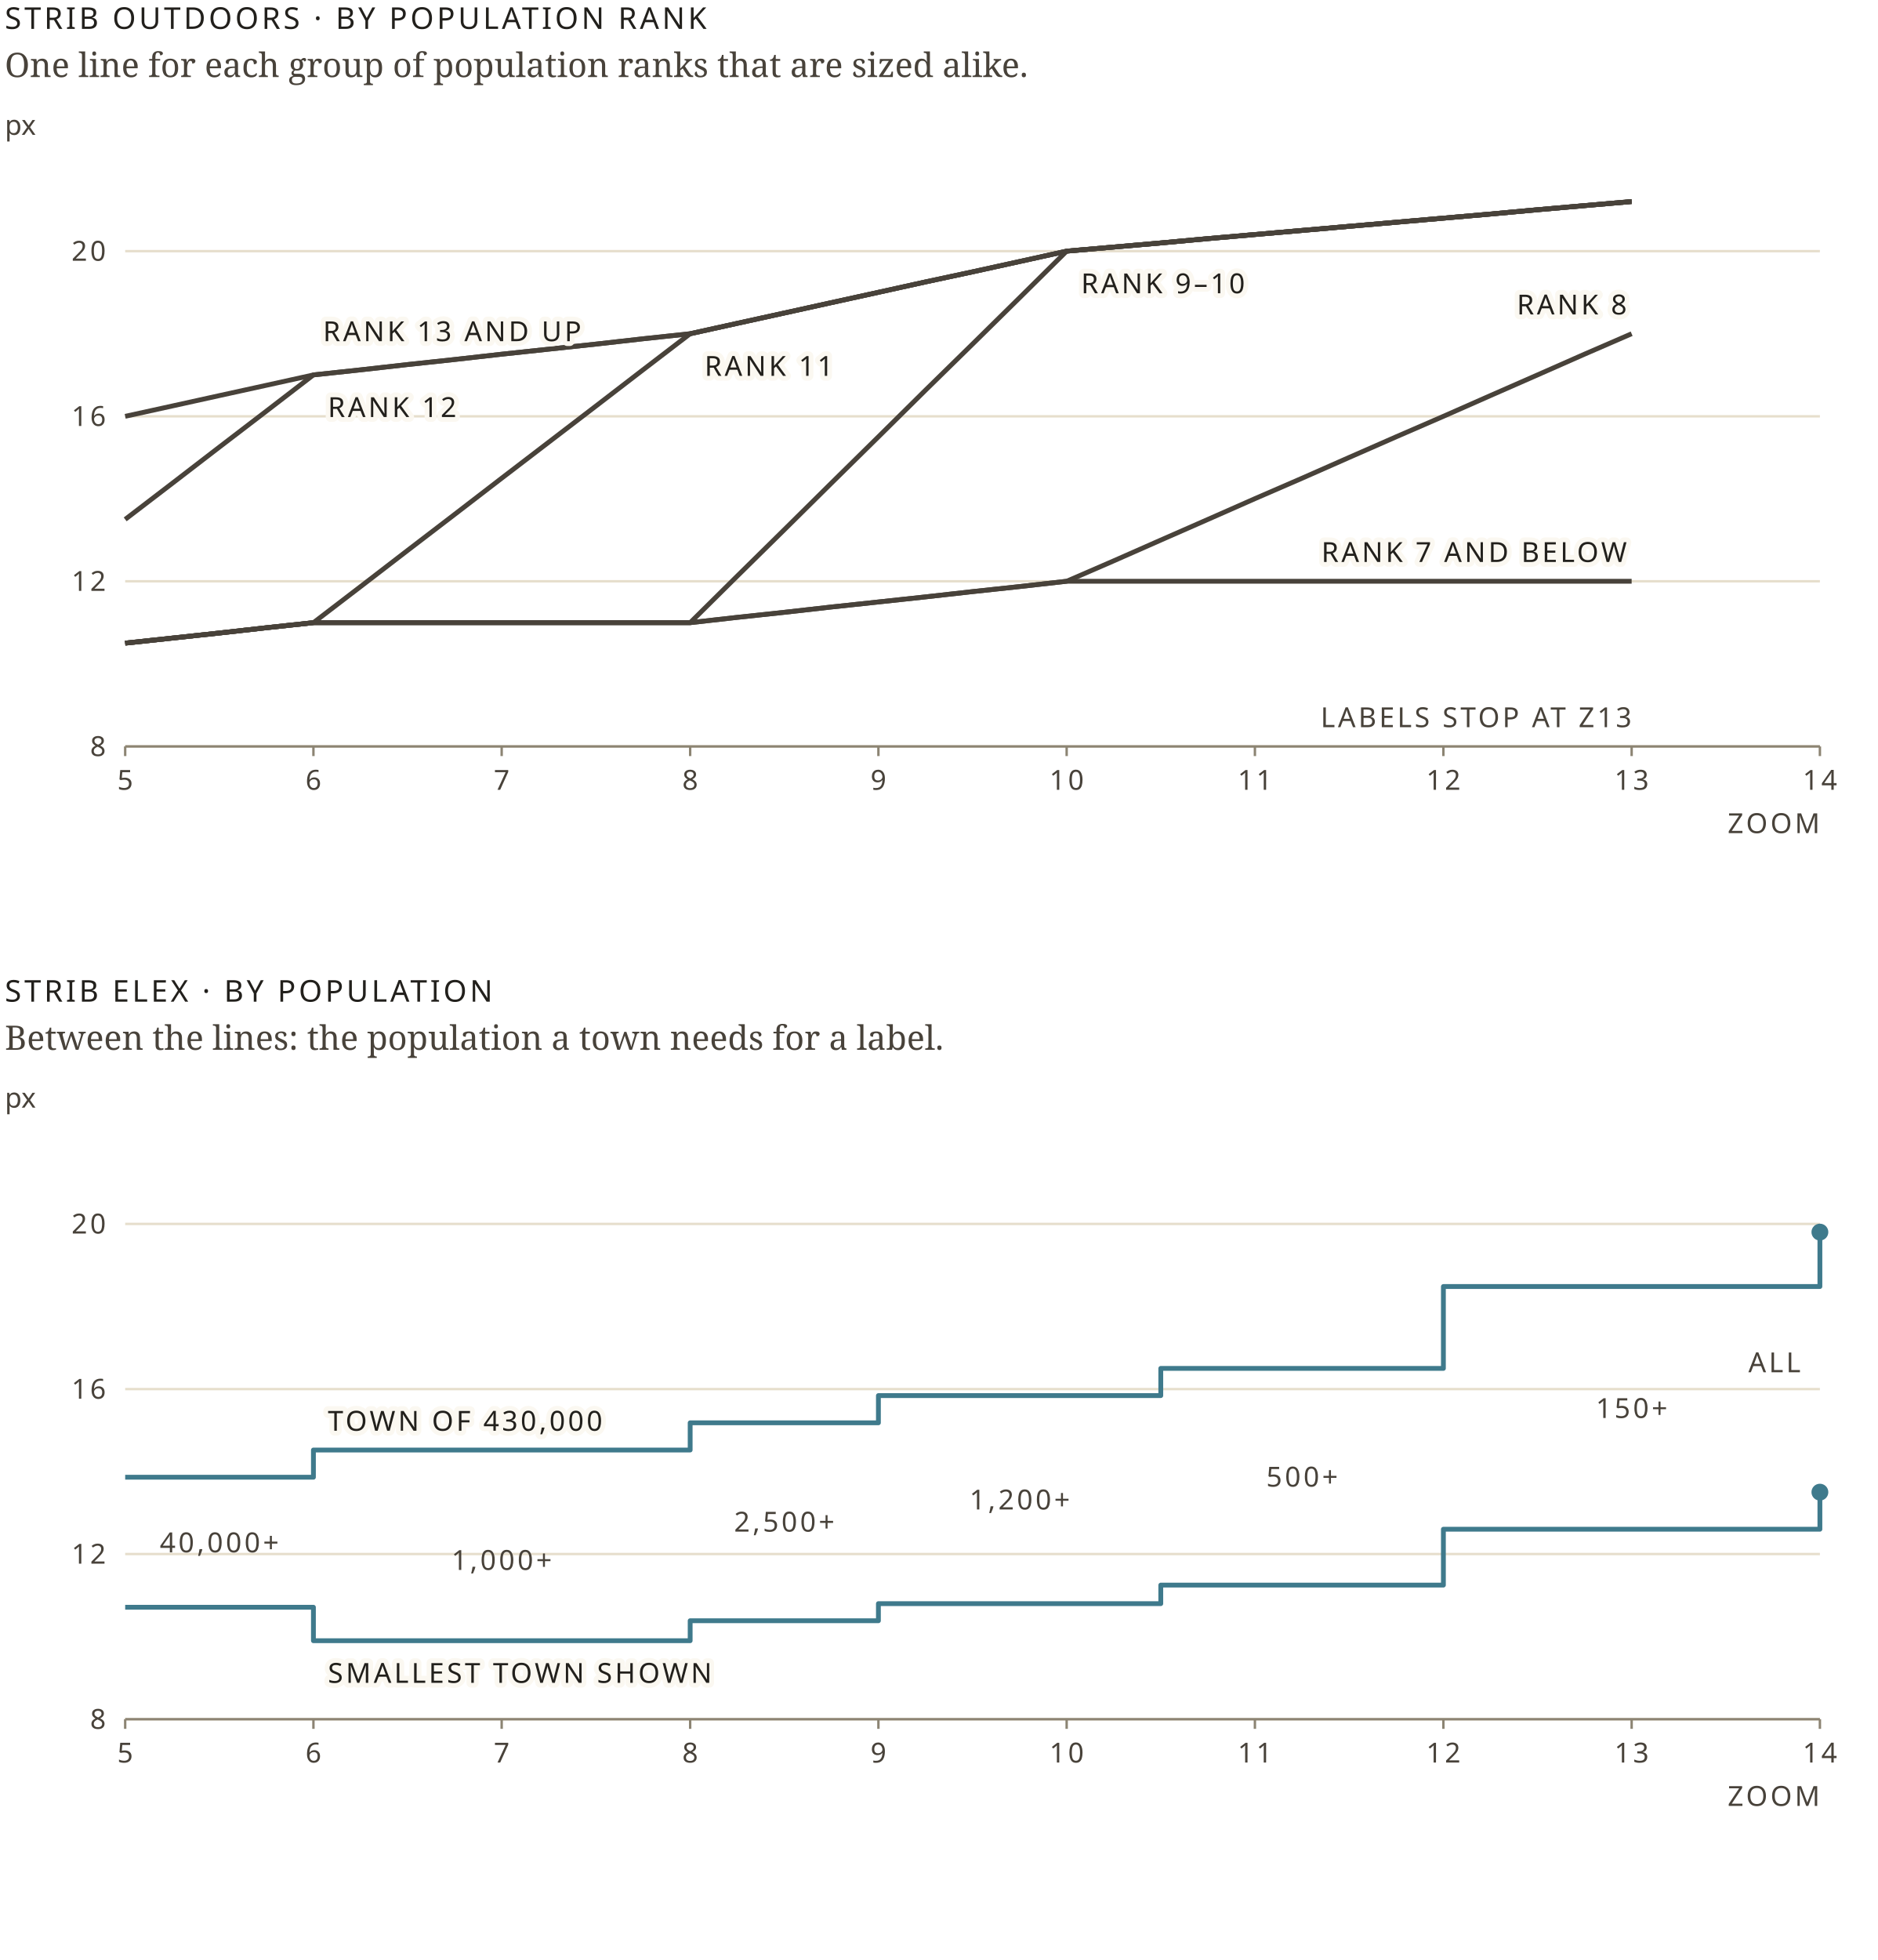
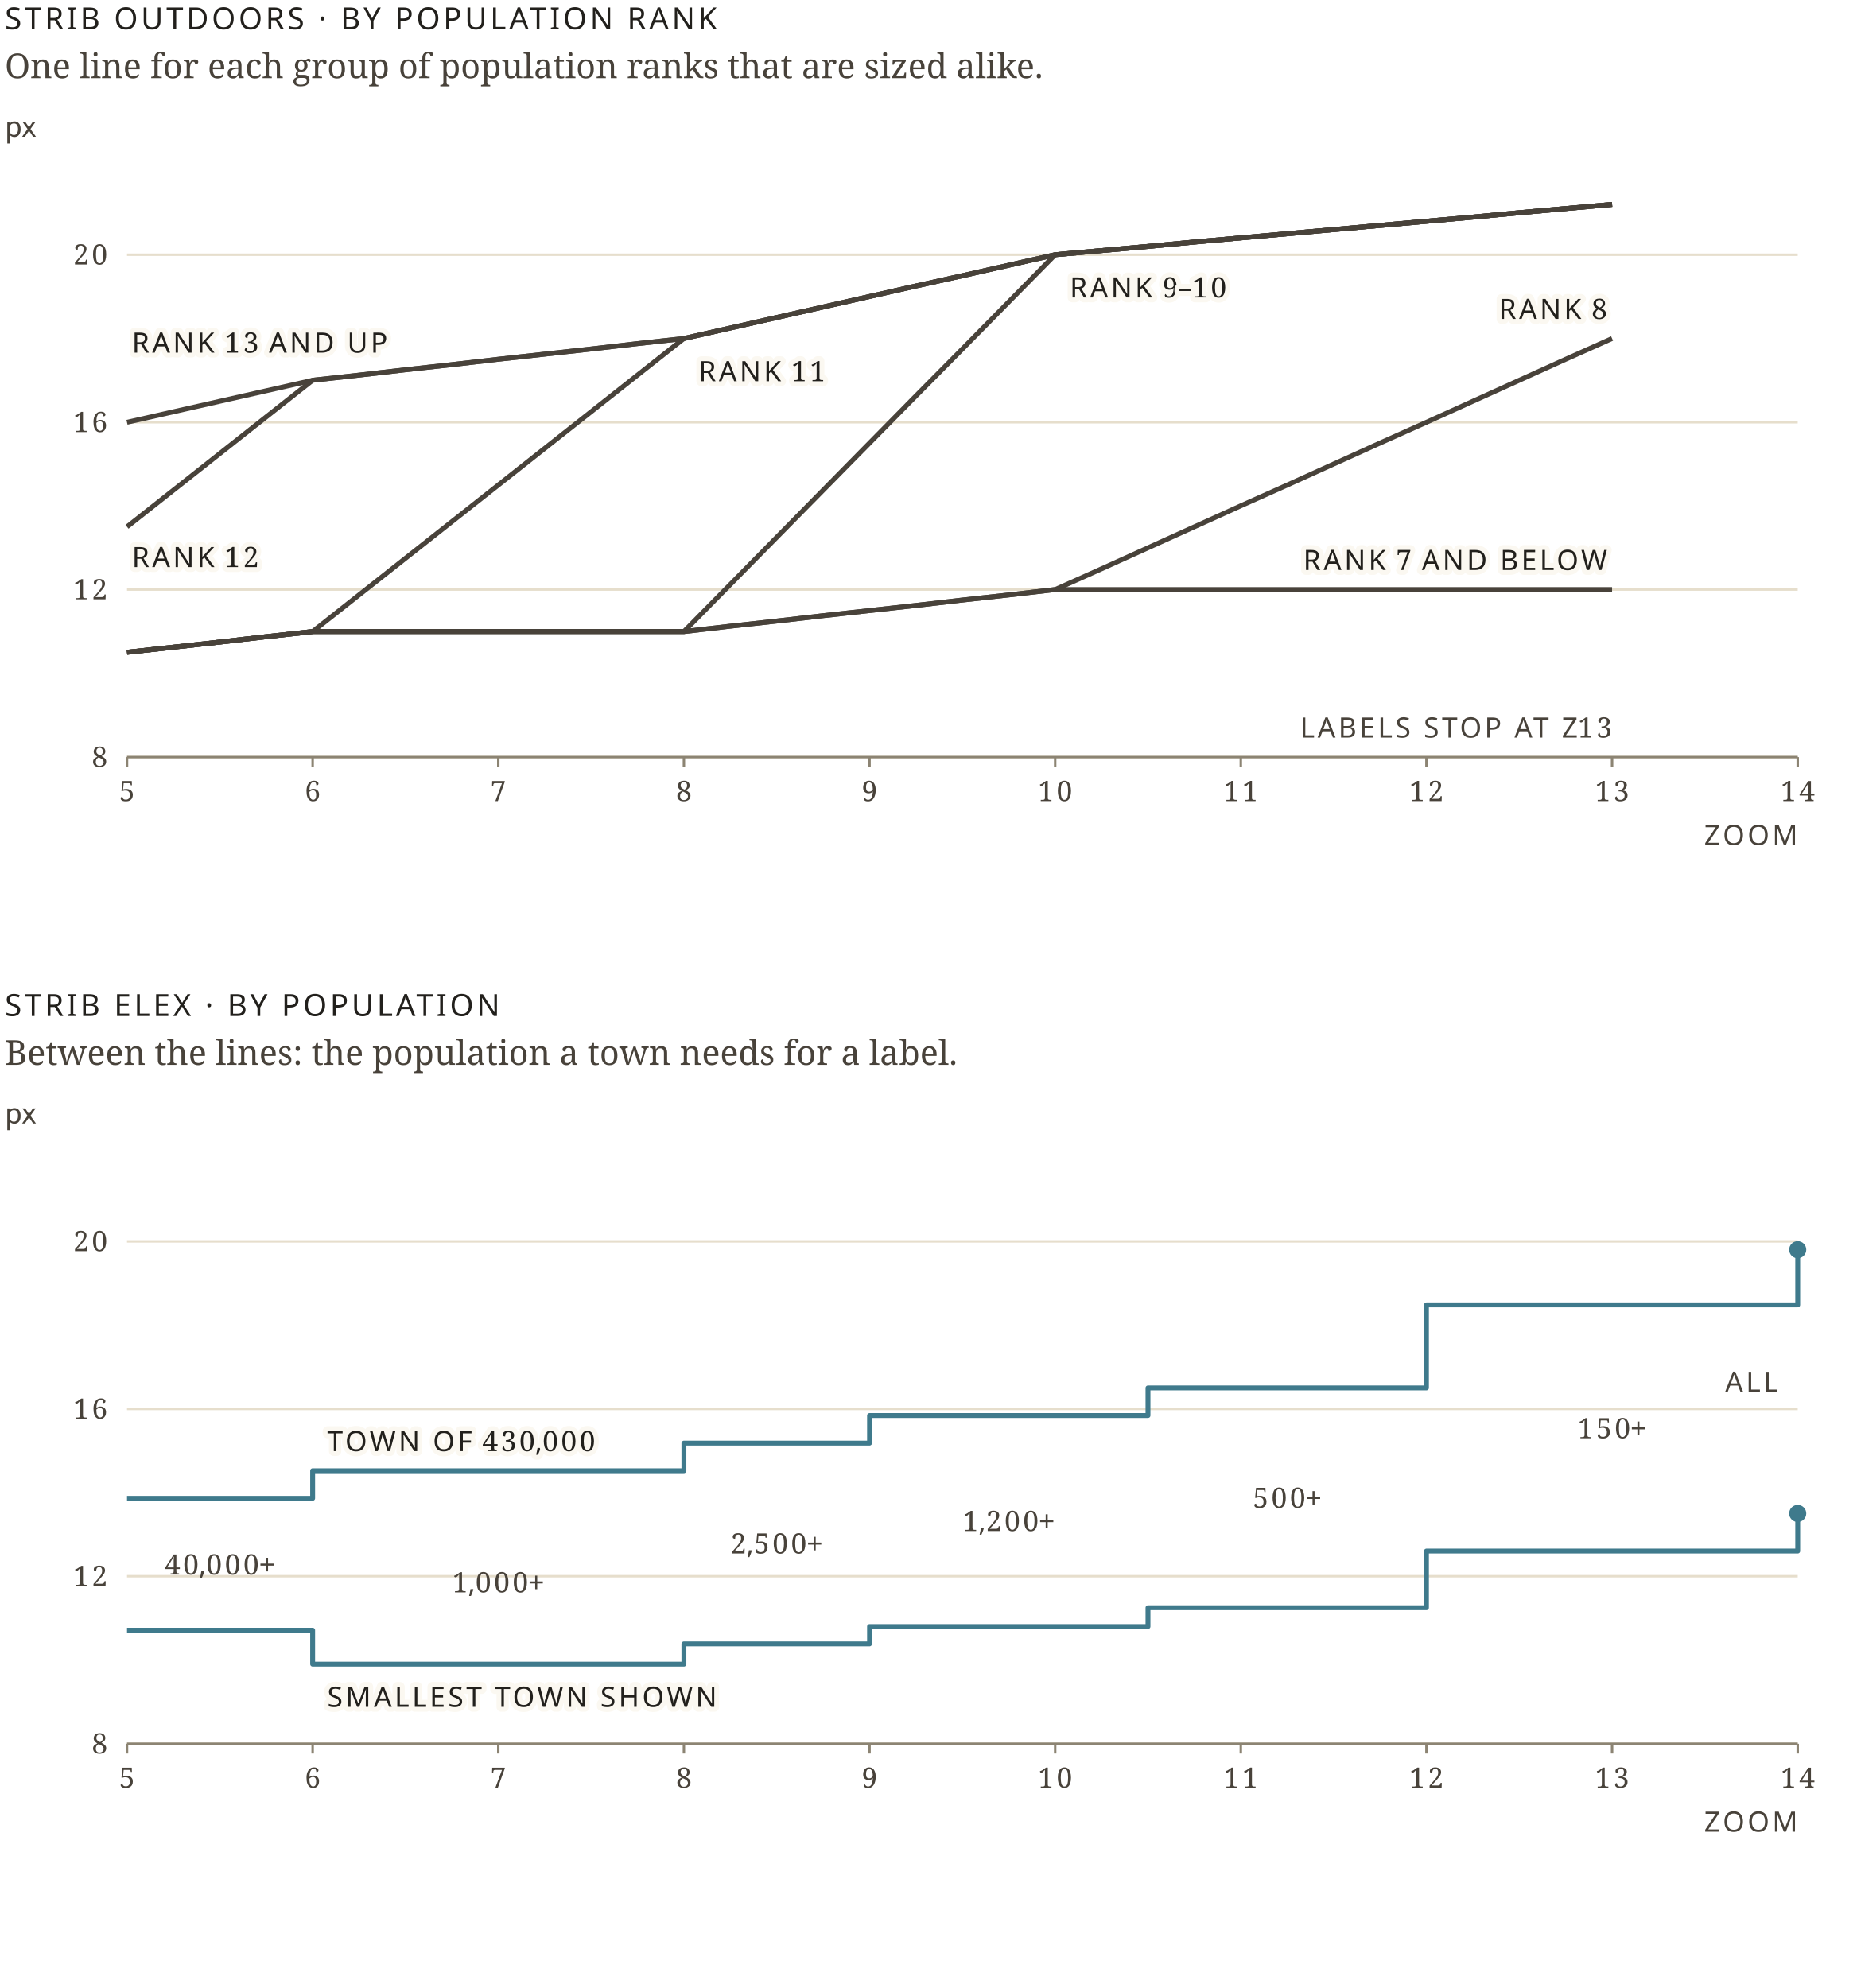
- <svg xmlns="http://www.w3.org/2000/svg" class="fig-wide" viewBox="0 0 780 814" width="780" height="814" role="img">
+ <svg xmlns="http://www.w3.org/2000/svg" class="fig-wide" viewBox="0 0 760 814" width="760" height="814" role="img">
  <text x="2" y="12" font-family="'Bell Topo Sans', Outfit, system-ui, sans-serif" font-size="12.5" letter-spacing="0.1em" fill="#22201C" text-anchor="start">STRIB OUTDOORS · BY POPULATION RANK</text>
  <text x="2" y="32" font-family="'Source Serif 4', Georgia, serif" font-size="14" fill="#48423A" text-anchor="start">One line for each group of population ranks that are sized alike.</text>
  <text x="2" y="56" font-family="'Bell Topo Sans', Outfit, system-ui, sans-serif" font-size="11.5" fill="#48423A" text-anchor="start">px</text>
-   <line x1="52" y1="310" x2="756" y2="310" stroke="#E6DECC" />
-   <text x="44" y="314" font-family="'Bell Topo Sans', Outfit, system-ui, sans-serif" font-size="11.5" letter-spacing="0.1em" fill="#48423A" text-anchor="end">8</text>
-   <line x1="52" y1="241.4" x2="756" y2="241.4" stroke="#E6DECC" />
-   <text x="44" y="245.4" font-family="'Bell Topo Sans', Outfit, system-ui, sans-serif" font-size="11.5" letter-spacing="0.1em" fill="#48423A" text-anchor="end">12</text>
-   <line x1="52" y1="172.9" x2="756" y2="172.9" stroke="#E6DECC" />
-   <text x="44" y="176.9" font-family="'Bell Topo Sans', Outfit, system-ui, sans-serif" font-size="11.5" letter-spacing="0.1em" fill="#48423A" text-anchor="end">16</text>
-   <line x1="52" y1="104.3" x2="756" y2="104.3" stroke="#E6DECC" />
-   <text x="44" y="108.3" font-family="'Bell Topo Sans', Outfit, system-ui, sans-serif" font-size="11.5" letter-spacing="0.1em" fill="#48423A" text-anchor="end">20</text>
-   <line x1="52" y1="310" x2="756" y2="310" stroke="#8C8473" />
+   <line x1="52" y1="310" x2="736" y2="310" stroke="#E6DECC" />
+   <text x="44" y="314" font-family="'Bell Topo Sans', Outfit, system-ui, sans-serif" font-size="11.5" letter-spacing="0.1em" fill="#48423A" text-anchor="end">
+     <tspan font-family="'Source Serif 4', Georgia, serif">8</tspan>
+   </text>
+   <line x1="52" y1="241.4" x2="736" y2="241.4" stroke="#E6DECC" />
+   <text x="44" y="245.4" font-family="'Bell Topo Sans', Outfit, system-ui, sans-serif" font-size="11.5" letter-spacing="0.1em" fill="#48423A" text-anchor="end">
+     <tspan font-family="'Source Serif 4', Georgia, serif">12</tspan>
+   </text>
+   <line x1="52" y1="172.9" x2="736" y2="172.9" stroke="#E6DECC" />
+   <text x="44" y="176.9" font-family="'Bell Topo Sans', Outfit, system-ui, sans-serif" font-size="11.5" letter-spacing="0.1em" fill="#48423A" text-anchor="end">
+     <tspan font-family="'Source Serif 4', Georgia, serif">16</tspan>
+   </text>
+   <line x1="52" y1="104.3" x2="736" y2="104.3" stroke="#E6DECC" />
+   <text x="44" y="108.3" font-family="'Bell Topo Sans', Outfit, system-ui, sans-serif" font-size="11.5" letter-spacing="0.1em" fill="#48423A" text-anchor="end">
+     <tspan font-family="'Source Serif 4', Georgia, serif">20</tspan>
+   </text>
+   <line x1="52" y1="310" x2="736" y2="310" stroke="#8C8473" />
  <line x1="52" y1="310" x2="52" y2="314" stroke="#8C8473" />
-   <text x="52" y="328" font-family="'Bell Topo Sans', Outfit, system-ui, sans-serif" font-size="11.5" letter-spacing="0.1em" fill="#48423A" text-anchor="middle">5</text>
-   <line x1="130.2" y1="310" x2="130.2" y2="314" stroke="#8C8473" />
-   <text x="130.2" y="328" font-family="'Bell Topo Sans', Outfit, system-ui, sans-serif" font-size="11.5" letter-spacing="0.1em" fill="#48423A" text-anchor="middle">6</text>
-   <line x1="208.4" y1="310" x2="208.4" y2="314" stroke="#8C8473" />
-   <text x="208.4" y="328" font-family="'Bell Topo Sans', Outfit, system-ui, sans-serif" font-size="11.5" letter-spacing="0.1em" fill="#48423A" text-anchor="middle">7</text>
-   <line x1="286.7" y1="310" x2="286.7" y2="314" stroke="#8C8473" />
-   <text x="286.7" y="328" font-family="'Bell Topo Sans', Outfit, system-ui, sans-serif" font-size="11.5" letter-spacing="0.1em" fill="#48423A" text-anchor="middle">8</text>
-   <line x1="364.9" y1="310" x2="364.9" y2="314" stroke="#8C8473" />
-   <text x="364.9" y="328" font-family="'Bell Topo Sans', Outfit, system-ui, sans-serif" font-size="11.5" letter-spacing="0.1em" fill="#48423A" text-anchor="middle">9</text>
-   <line x1="443.1" y1="310" x2="443.1" y2="314" stroke="#8C8473" />
-   <text x="443.1" y="328" font-family="'Bell Topo Sans', Outfit, system-ui, sans-serif" font-size="11.5" letter-spacing="0.1em" fill="#48423A" text-anchor="middle">10</text>
-   <line x1="521.3" y1="310" x2="521.3" y2="314" stroke="#8C8473" />
-   <text x="521.3" y="328" font-family="'Bell Topo Sans', Outfit, system-ui, sans-serif" font-size="11.5" letter-spacing="0.1em" fill="#48423A" text-anchor="middle">11</text>
-   <line x1="599.6" y1="310" x2="599.6" y2="314" stroke="#8C8473" />
-   <text x="599.6" y="328" font-family="'Bell Topo Sans', Outfit, system-ui, sans-serif" font-size="11.5" letter-spacing="0.1em" fill="#48423A" text-anchor="middle">12</text>
-   <line x1="677.8" y1="310" x2="677.8" y2="314" stroke="#8C8473" />
-   <text x="677.8" y="328" font-family="'Bell Topo Sans', Outfit, system-ui, sans-serif" font-size="11.5" letter-spacing="0.1em" fill="#48423A" text-anchor="middle">13</text>
-   <line x1="756" y1="310" x2="756" y2="314" stroke="#8C8473" />
-   <text x="756" y="328" font-family="'Bell Topo Sans', Outfit, system-ui, sans-serif" font-size="11.5" letter-spacing="0.1em" fill="#48423A" text-anchor="middle">14</text>
-   <text x="756" y="346" font-family="'Bell Topo Sans', Outfit, system-ui, sans-serif" font-size="11.5" letter-spacing="0.1em" fill="#48423A" text-anchor="end">ZOOM</text>
-   <polyline points="52,267.1 71.6,265 91.1,262.9 110.7,260.7 130.2,258.6 149.8,258.6 169.3,258.6 188.9,258.6 208.4,258.6 228,258.6 247.6,258.6 267.1,258.6 286.7,258.6 306.2,256.4 325.8,254.3 345.3,252.1 364.9,250 384.4,247.9 404,245.7 423.6,243.6 443.1,241.4 462.7,241.4 482.2,241.4 501.8,241.4 521.3,241.4 540.9,241.4 560.4,241.4 580,241.4 599.6,241.4 619.1,241.4 638.7,241.4 658.2,241.4 677.8,241.4" fill="none" stroke="#48423A" stroke-width="2" stroke-linejoin="round" />
-   <polyline points="52,267.1 71.6,265 91.1,262.9 110.7,260.7 130.2,258.6 149.8,258.6 169.3,258.6 188.9,258.6 208.4,258.6 228,258.6 247.6,258.6 267.1,258.6 286.7,258.6 306.2,256.4 325.8,254.3 345.3,252.1 364.9,250 384.4,247.9 404,245.7 423.6,243.6 443.1,241.4 462.7,232.9 482.2,224.3 501.8,215.7 521.3,207.1 540.9,198.6 560.4,190 580,181.4 599.6,172.9 619.1,164.3 638.7,155.7 658.2,147.1 677.8,138.6" fill="none" stroke="#48423A" stroke-width="2" stroke-linejoin="round" />
-   <polyline points="52,267.1 71.6,265 91.1,262.9 110.7,260.7 130.2,258.6 149.8,258.6 169.3,258.6 188.9,258.6 208.4,258.6 228,258.6 247.6,258.6 267.1,258.6 286.7,258.6 306.2,239.3 325.8,220 345.3,200.7 364.9,181.4 384.4,162.1 404,142.9 423.6,123.6 443.1,104.3 462.7,102.6 482.2,100.9 501.8,99.1 521.3,97.4 540.9,95.7 560.4,94 580,92.3 599.6,90.6 619.1,88.9 638.7,87.1 658.2,85.4 677.8,83.7" fill="none" stroke="#48423A" stroke-width="2" stroke-linejoin="round" />
-   <polyline points="52,267.1 71.6,265 91.1,262.9 110.7,260.7 130.2,258.6 149.8,243.6 169.3,228.6 188.9,213.6 208.4,198.6 228,183.6 247.6,168.6 267.1,153.6 286.7,138.6 306.2,134.3 325.8,130 345.3,125.7 364.9,121.4 384.4,117.1 404,112.9 423.6,108.6 443.1,104.3 462.7,102.6 482.2,100.9 501.8,99.1 521.3,97.4 540.9,95.7 560.4,94 580,92.3 599.6,90.6 619.1,88.9 638.7,87.1 658.2,85.4 677.8,83.7" fill="none" stroke="#48423A" stroke-width="2" stroke-linejoin="round" />
-   <polyline points="52,215.7 71.6,200.7 91.1,185.7 110.7,170.7 130.2,155.7 149.8,153.6 169.3,151.4 188.9,149.3 208.4,147.1 228,145 247.6,142.9 267.1,140.7 286.7,138.6 306.2,134.3 325.8,130 345.3,125.7 364.9,121.4 384.4,117.1 404,112.9 423.6,108.6 443.1,104.3 462.7,102.6 482.2,100.9 501.8,99.1 521.3,97.4 540.9,95.7 560.4,94 580,92.3 599.6,90.6 619.1,88.9 638.7,87.1 658.2,85.4 677.8,83.7" fill="none" stroke="#48423A" stroke-width="2" stroke-linejoin="round" />
-   <polyline points="52,172.9 71.6,168.6 91.1,164.3 110.7,160 130.2,155.7 149.8,153.6 169.3,151.4 188.9,149.3 208.4,147.1 228,145 247.6,142.9 267.1,140.7 286.7,138.6 306.2,134.3 325.8,130 345.3,125.7 364.9,121.4 384.4,117.1 404,112.9 423.6,108.6 443.1,104.3 462.7,102.6 482.2,100.9 501.8,99.1 521.3,97.4 540.9,95.7 560.4,94 580,92.3 599.6,90.6 619.1,88.9 638.7,87.1 658.2,85.4 677.8,83.7" fill="none" stroke="#48423A" stroke-width="2" stroke-linejoin="round" />
-   <text x="675.8" y="233.4" font-family="'Bell Topo Sans', Outfit, system-ui, sans-serif" font-size="11.5" letter-spacing="0.1em" fill="#22201C" text-anchor="end" paint-order="stroke" stroke="#FBF8F1" stroke-width="4" stroke-linejoin="round">RANK 7 AND BELOW</text>
-   <text x="675.8" y="130.6" font-family="'Bell Topo Sans', Outfit, system-ui, sans-serif" font-size="11.5" letter-spacing="0.1em" fill="#22201C" text-anchor="end" paint-order="stroke" stroke="#FBF8F1" stroke-width="4" stroke-linejoin="round">RANK 8</text>
-   <text x="449.1" y="121.8" font-family="'Bell Topo Sans', Outfit, system-ui, sans-serif" font-size="11.5" letter-spacing="0.1em" fill="#22201C" text-anchor="start" paint-order="stroke" stroke="#FBF8F1" stroke-width="4" stroke-linejoin="round">RANK 9–10</text>
-   <text x="292.7" y="156.1" font-family="'Bell Topo Sans', Outfit, system-ui, sans-serif" font-size="11.5" letter-spacing="0.1em" fill="#22201C" text-anchor="start" paint-order="stroke" stroke="#FBF8F1" stroke-width="4" stroke-linejoin="round">RANK 11</text>
-   <text x="136.2" y="173.2" font-family="'Bell Topo Sans', Outfit, system-ui, sans-serif" font-size="11.5" letter-spacing="0.1em" fill="#22201C" text-anchor="start" paint-order="stroke" stroke="#FBF8F1" stroke-width="4" stroke-linejoin="round">RANK 12</text>
-   <text x="134.2" y="141.7" font-family="'Bell Topo Sans', Outfit, system-ui, sans-serif" font-size="11.5" letter-spacing="0.1em" fill="#22201C" text-anchor="start" paint-order="stroke" stroke="#FBF8F1" stroke-width="4" stroke-linejoin="round">RANK 13 AND UP</text>
-   <text x="677.8" y="302" font-family="'Bell Topo Sans', Outfit, system-ui, sans-serif" font-size="11.5" letter-spacing="0.1em" fill="#48423A" text-anchor="end">LABELS STOP AT Z13</text>
+   <text x="52" y="328" font-family="'Bell Topo Sans', Outfit, system-ui, sans-serif" font-size="11.5" letter-spacing="0.1em" fill="#48423A" text-anchor="middle">
+     <tspan font-family="'Source Serif 4', Georgia, serif">5</tspan>
+   </text>
+   <line x1="128" y1="310" x2="128" y2="314" stroke="#8C8473" />
+   <text x="128" y="328" font-family="'Bell Topo Sans', Outfit, system-ui, sans-serif" font-size="11.5" letter-spacing="0.1em" fill="#48423A" text-anchor="middle">
+     <tspan font-family="'Source Serif 4', Georgia, serif">6</tspan>
+   </text>
+   <line x1="204" y1="310" x2="204" y2="314" stroke="#8C8473" />
+   <text x="204" y="328" font-family="'Bell Topo Sans', Outfit, system-ui, sans-serif" font-size="11.5" letter-spacing="0.1em" fill="#48423A" text-anchor="middle">
+     <tspan font-family="'Source Serif 4', Georgia, serif">7</tspan>
+   </text>
+   <line x1="280" y1="310" x2="280" y2="314" stroke="#8C8473" />
+   <text x="280" y="328" font-family="'Bell Topo Sans', Outfit, system-ui, sans-serif" font-size="11.5" letter-spacing="0.1em" fill="#48423A" text-anchor="middle">
+     <tspan font-family="'Source Serif 4', Georgia, serif">8</tspan>
+   </text>
+   <line x1="356" y1="310" x2="356" y2="314" stroke="#8C8473" />
+   <text x="356" y="328" font-family="'Bell Topo Sans', Outfit, system-ui, sans-serif" font-size="11.5" letter-spacing="0.1em" fill="#48423A" text-anchor="middle">
+     <tspan font-family="'Source Serif 4', Georgia, serif">9</tspan>
+   </text>
+   <line x1="432" y1="310" x2="432" y2="314" stroke="#8C8473" />
+   <text x="432" y="328" font-family="'Bell Topo Sans', Outfit, system-ui, sans-serif" font-size="11.5" letter-spacing="0.1em" fill="#48423A" text-anchor="middle">
+     <tspan font-family="'Source Serif 4', Georgia, serif">10</tspan>
+   </text>
+   <line x1="508" y1="310" x2="508" y2="314" stroke="#8C8473" />
+   <text x="508" y="328" font-family="'Bell Topo Sans', Outfit, system-ui, sans-serif" font-size="11.5" letter-spacing="0.1em" fill="#48423A" text-anchor="middle">
+     <tspan font-family="'Source Serif 4', Georgia, serif">11</tspan>
+   </text>
+   <line x1="584" y1="310" x2="584" y2="314" stroke="#8C8473" />
+   <text x="584" y="328" font-family="'Bell Topo Sans', Outfit, system-ui, sans-serif" font-size="11.5" letter-spacing="0.1em" fill="#48423A" text-anchor="middle">
+     <tspan font-family="'Source Serif 4', Georgia, serif">12</tspan>
+   </text>
+   <line x1="660" y1="310" x2="660" y2="314" stroke="#8C8473" />
+   <text x="660" y="328" font-family="'Bell Topo Sans', Outfit, system-ui, sans-serif" font-size="11.5" letter-spacing="0.1em" fill="#48423A" text-anchor="middle">
+     <tspan font-family="'Source Serif 4', Georgia, serif">13</tspan>
+   </text>
+   <line x1="736" y1="310" x2="736" y2="314" stroke="#8C8473" />
+   <text x="736" y="328" font-family="'Bell Topo Sans', Outfit, system-ui, sans-serif" font-size="11.5" letter-spacing="0.1em" fill="#48423A" text-anchor="middle">
+     <tspan font-family="'Source Serif 4', Georgia, serif">14</tspan>
+   </text>
+   <text x="736" y="346" font-family="'Bell Topo Sans', Outfit, system-ui, sans-serif" font-size="11.5" letter-spacing="0.1em" fill="#48423A" text-anchor="end">ZOOM</text>
+   <polyline points="52,267.1 71,265 90,262.9 109,260.7 128,258.6 147,258.6 166,258.6 185,258.6 204,258.6 223,258.6 242,258.6 261,258.6 280,258.6 299,256.4 318,254.3 337,252.1 356,250 375,247.9 394,245.7 413,243.6 432,241.4 451,241.4 470,241.4 489,241.4 508,241.4 527,241.4 546,241.4 565,241.4 584,241.4 603,241.4 622,241.4 641,241.4 660,241.4" fill="none" stroke="#48423A" stroke-width="2" stroke-linejoin="round" />
+   <polyline points="52,267.1 71,265 90,262.9 109,260.7 128,258.6 147,258.6 166,258.6 185,258.6 204,258.6 223,258.6 242,258.6 261,258.6 280,258.6 299,256.4 318,254.3 337,252.1 356,250 375,247.9 394,245.7 413,243.6 432,241.4 451,232.9 470,224.3 489,215.7 508,207.1 527,198.6 546,190 565,181.4 584,172.9 603,164.3 622,155.7 641,147.1 660,138.6" fill="none" stroke="#48423A" stroke-width="2" stroke-linejoin="round" />
+   <polyline points="52,267.1 71,265 90,262.9 109,260.7 128,258.6 147,258.6 166,258.6 185,258.6 204,258.6 223,258.6 242,258.6 261,258.6 280,258.6 299,239.3 318,220 337,200.7 356,181.4 375,162.1 394,142.9 413,123.6 432,104.3 451,102.6 470,100.9 489,99.1 508,97.4 527,95.7 546,94 565,92.3 584,90.6 603,88.9 622,87.1 641,85.4 660,83.7" fill="none" stroke="#48423A" stroke-width="2" stroke-linejoin="round" />
+   <polyline points="52,267.1 71,265 90,262.9 109,260.7 128,258.6 147,243.6 166,228.6 185,213.6 204,198.6 223,183.6 242,168.6 261,153.6 280,138.6 299,134.3 318,130 337,125.7 356,121.4 375,117.1 394,112.9 413,108.6 432,104.3 451,102.6 470,100.9 489,99.1 508,97.4 527,95.7 546,94 565,92.3 584,90.6 603,88.9 622,87.1 641,85.4 660,83.7" fill="none" stroke="#48423A" stroke-width="2" stroke-linejoin="round" />
+   <polyline points="52,215.7 71,200.7 90,185.7 109,170.7 128,155.7 147,153.6 166,151.4 185,149.3 204,147.1 223,145 242,142.9 261,140.7 280,138.6 299,134.3 318,130 337,125.7 356,121.4 375,117.1 394,112.9 413,108.6 432,104.3 451,102.6 470,100.9 489,99.1 508,97.4 527,95.7 546,94 565,92.3 584,90.6 603,88.9 622,87.1 641,85.4 660,83.7" fill="none" stroke="#48423A" stroke-width="2" stroke-linejoin="round" />
+   <polyline points="52,172.9 71,168.6 90,164.3 109,160 128,155.7 147,153.6 166,151.4 185,149.3 204,147.1 223,145 242,142.9 261,140.7 280,138.6 299,134.3 318,130 337,125.7 356,121.4 375,117.1 394,112.9 413,108.6 432,104.3 451,102.6 470,100.9 489,99.1 508,97.4 527,95.7 546,94 565,92.3 584,90.6 603,88.9 622,87.1 641,85.4 660,83.7" fill="none" stroke="#48423A" stroke-width="2" stroke-linejoin="round" />
+   <text x="658" y="233.4" font-family="'Bell Topo Sans', Outfit, system-ui, sans-serif" font-size="11.5" letter-spacing="0.1em" fill="#22201C" text-anchor="end" paint-order="stroke" stroke="#FBF8F1" stroke-width="4" stroke-linejoin="round">RANK <tspan font-family="'Source Serif 4', Georgia, serif">7</tspan> AND BELOW</text>
+   <text x="658" y="130.6" font-family="'Bell Topo Sans', Outfit, system-ui, sans-serif" font-size="11.5" letter-spacing="0.1em" fill="#22201C" text-anchor="end" paint-order="stroke" stroke="#FBF8F1" stroke-width="4" stroke-linejoin="round">RANK <tspan font-family="'Source Serif 4', Georgia, serif">8</tspan>
+   </text>
+   <text x="438" y="121.8" font-family="'Bell Topo Sans', Outfit, system-ui, sans-serif" font-size="11.5" letter-spacing="0.1em" fill="#22201C" text-anchor="start" paint-order="stroke" stroke="#FBF8F1" stroke-width="4" stroke-linejoin="round">RANK <tspan font-family="'Source Serif 4', Georgia, serif">9</tspan>–<tspan font-family="'Source Serif 4', Georgia, serif">10</tspan>
+   </text>
+   <text x="286" y="156.1" font-family="'Bell Topo Sans', Outfit, system-ui, sans-serif" font-size="11.5" letter-spacing="0.1em" fill="#22201C" text-anchor="start" paint-order="stroke" stroke="#FBF8F1" stroke-width="4" stroke-linejoin="round">RANK <tspan font-family="'Source Serif 4', Georgia, serif">11</tspan>
+   </text>
+   <text x="54" y="232.2" font-family="'Bell Topo Sans', Outfit, system-ui, sans-serif" font-size="11.5" letter-spacing="0.1em" fill="#22201C" text-anchor="start" paint-order="stroke" stroke="#FBF8F1" stroke-width="4" stroke-linejoin="round">RANK <tspan font-family="'Source Serif 4', Georgia, serif">12</tspan>
+   </text>
+   <text x="54" y="144.4" font-family="'Bell Topo Sans', Outfit, system-ui, sans-serif" font-size="11.5" letter-spacing="0.1em" fill="#22201C" text-anchor="start" paint-order="stroke" stroke="#FBF8F1" stroke-width="4" stroke-linejoin="round">RANK <tspan font-family="'Source Serif 4', Georgia, serif">13</tspan> AND UP</text>
+   <text x="660" y="302" font-family="'Bell Topo Sans', Outfit, system-ui, sans-serif" font-size="11.5" letter-spacing="0.1em" fill="#48423A" text-anchor="end">LABELS STOP AT Z<tspan font-family="'Source Serif 4', Georgia, serif">13</tspan>
+   </text>
  <text x="2" y="416" font-family="'Bell Topo Sans', Outfit, system-ui, sans-serif" font-size="12.5" letter-spacing="0.1em" fill="#22201C" text-anchor="start">STRIB ELEX · BY POPULATION</text>
  <text x="2" y="436" font-family="'Source Serif 4', Georgia, serif" font-size="14" fill="#48423A" text-anchor="start">Between the lines: the population a town needs for a label.</text>
  <text x="2" y="460" font-family="'Bell Topo Sans', Outfit, system-ui, sans-serif" font-size="11.5" fill="#48423A" text-anchor="start">px</text>
-   <line x1="52" y1="714" x2="756" y2="714" stroke="#E6DECC" />
-   <text x="44" y="718" font-family="'Bell Topo Sans', Outfit, system-ui, sans-serif" font-size="11.5" letter-spacing="0.1em" fill="#48423A" text-anchor="end">8</text>
-   <line x1="52" y1="645.4" x2="756" y2="645.4" stroke="#E6DECC" />
-   <text x="44" y="649.4" font-family="'Bell Topo Sans', Outfit, system-ui, sans-serif" font-size="11.5" letter-spacing="0.1em" fill="#48423A" text-anchor="end">12</text>
-   <line x1="52" y1="576.9" x2="756" y2="576.9" stroke="#E6DECC" />
-   <text x="44" y="580.9" font-family="'Bell Topo Sans', Outfit, system-ui, sans-serif" font-size="11.5" letter-spacing="0.1em" fill="#48423A" text-anchor="end">16</text>
-   <line x1="52" y1="508.3" x2="756" y2="508.3" stroke="#E6DECC" />
-   <text x="44" y="512.3" font-family="'Bell Topo Sans', Outfit, system-ui, sans-serif" font-size="11.5" letter-spacing="0.1em" fill="#48423A" text-anchor="end">20</text>
-   <line x1="52" y1="714" x2="756" y2="714" stroke="#8C8473" />
+   <line x1="52" y1="714" x2="736" y2="714" stroke="#E6DECC" />
+   <text x="44" y="718" font-family="'Bell Topo Sans', Outfit, system-ui, sans-serif" font-size="11.5" letter-spacing="0.1em" fill="#48423A" text-anchor="end">
+     <tspan font-family="'Source Serif 4', Georgia, serif">8</tspan>
+   </text>
+   <line x1="52" y1="645.4" x2="736" y2="645.4" stroke="#E6DECC" />
+   <text x="44" y="649.4" font-family="'Bell Topo Sans', Outfit, system-ui, sans-serif" font-size="11.5" letter-spacing="0.1em" fill="#48423A" text-anchor="end">
+     <tspan font-family="'Source Serif 4', Georgia, serif">12</tspan>
+   </text>
+   <line x1="52" y1="576.9" x2="736" y2="576.9" stroke="#E6DECC" />
+   <text x="44" y="580.9" font-family="'Bell Topo Sans', Outfit, system-ui, sans-serif" font-size="11.5" letter-spacing="0.1em" fill="#48423A" text-anchor="end">
+     <tspan font-family="'Source Serif 4', Georgia, serif">16</tspan>
+   </text>
+   <line x1="52" y1="508.3" x2="736" y2="508.3" stroke="#E6DECC" />
+   <text x="44" y="512.3" font-family="'Bell Topo Sans', Outfit, system-ui, sans-serif" font-size="11.5" letter-spacing="0.1em" fill="#48423A" text-anchor="end">
+     <tspan font-family="'Source Serif 4', Georgia, serif">20</tspan>
+   </text>
+   <line x1="52" y1="714" x2="736" y2="714" stroke="#8C8473" />
  <line x1="52" y1="714" x2="52" y2="718" stroke="#8C8473" />
-   <text x="52" y="732" font-family="'Bell Topo Sans', Outfit, system-ui, sans-serif" font-size="11.5" letter-spacing="0.1em" fill="#48423A" text-anchor="middle">5</text>
-   <line x1="130.2" y1="714" x2="130.2" y2="718" stroke="#8C8473" />
-   <text x="130.2" y="732" font-family="'Bell Topo Sans', Outfit, system-ui, sans-serif" font-size="11.5" letter-spacing="0.1em" fill="#48423A" text-anchor="middle">6</text>
-   <line x1="208.4" y1="714" x2="208.4" y2="718" stroke="#8C8473" />
-   <text x="208.4" y="732" font-family="'Bell Topo Sans', Outfit, system-ui, sans-serif" font-size="11.5" letter-spacing="0.1em" fill="#48423A" text-anchor="middle">7</text>
-   <line x1="286.7" y1="714" x2="286.7" y2="718" stroke="#8C8473" />
-   <text x="286.7" y="732" font-family="'Bell Topo Sans', Outfit, system-ui, sans-serif" font-size="11.5" letter-spacing="0.1em" fill="#48423A" text-anchor="middle">8</text>
-   <line x1="364.9" y1="714" x2="364.9" y2="718" stroke="#8C8473" />
-   <text x="364.9" y="732" font-family="'Bell Topo Sans', Outfit, system-ui, sans-serif" font-size="11.5" letter-spacing="0.1em" fill="#48423A" text-anchor="middle">9</text>
-   <line x1="443.1" y1="714" x2="443.1" y2="718" stroke="#8C8473" />
-   <text x="443.1" y="732" font-family="'Bell Topo Sans', Outfit, system-ui, sans-serif" font-size="11.5" letter-spacing="0.1em" fill="#48423A" text-anchor="middle">10</text>
-   <line x1="521.3" y1="714" x2="521.3" y2="718" stroke="#8C8473" />
-   <text x="521.3" y="732" font-family="'Bell Topo Sans', Outfit, system-ui, sans-serif" font-size="11.5" letter-spacing="0.1em" fill="#48423A" text-anchor="middle">11</text>
-   <line x1="599.6" y1="714" x2="599.6" y2="718" stroke="#8C8473" />
-   <text x="599.6" y="732" font-family="'Bell Topo Sans', Outfit, system-ui, sans-serif" font-size="11.5" letter-spacing="0.1em" fill="#48423A" text-anchor="middle">12</text>
-   <line x1="677.8" y1="714" x2="677.8" y2="718" stroke="#8C8473" />
-   <text x="677.8" y="732" font-family="'Bell Topo Sans', Outfit, system-ui, sans-serif" font-size="11.5" letter-spacing="0.1em" fill="#48423A" text-anchor="middle">13</text>
-   <line x1="756" y1="714" x2="756" y2="718" stroke="#8C8473" />
-   <text x="756" y="732" font-family="'Bell Topo Sans', Outfit, system-ui, sans-serif" font-size="11.5" letter-spacing="0.1em" fill="#48423A" text-anchor="middle">14</text>
-   <text x="756" y="750" font-family="'Bell Topo Sans', Outfit, system-ui, sans-serif" font-size="11.5" letter-spacing="0.1em" fill="#48423A" text-anchor="end">ZOOM</text>
-   <path d="M52 613.5 L130.2 613.5 L130.2 602.2 L286.7 602.2 L286.7 590.9 L364.9 590.9 L364.9 579.6 L482.2 579.6 L482.2 568.3 L599.6 568.3 L599.6 534.3 L756 534.3 L756 511.7 L756 511.7" fill="none" stroke="#3F7A8C" stroke-width="2" stroke-linejoin="round" />
-   <path d="M52 667.5 L130.2 667.5 L130.2 681.4 L286.7 681.4 L286.7 673.1 L364.9 673.1 L364.9 666 L482.2 666 L482.2 658.3 L599.6 658.3 L599.6 635.1 L756 635.1 L756 619.7 L756 619.7" fill="none" stroke="#3F7A8C" stroke-width="2" stroke-linejoin="round" />
-   <circle cx="756" cy="511.7" r="3.5" fill="#3F7A8C" />
-   <circle cx="756" cy="619.7" r="3.5" fill="#3F7A8C" />
-   <text x="136.2" y="594.2" font-family="'Bell Topo Sans', Outfit, system-ui, sans-serif" font-size="11.5" letter-spacing="0.1em" fill="#22201C" text-anchor="start" paint-order="stroke" stroke="#FBF8F1" stroke-width="4" stroke-linejoin="round">TOWN OF 430,000</text>
-   <text x="136.2" y="698.9" font-family="'Bell Topo Sans', Outfit, system-ui, sans-serif" font-size="11.5" letter-spacing="0.1em" fill="#22201C" text-anchor="start" paint-order="stroke" stroke="#FBF8F1" stroke-width="4" stroke-linejoin="round">SMALLEST TOWN SHOWN</text>
-   <text x="91.1" y="644.7" font-family="'Bell Topo Sans', Outfit, system-ui, sans-serif" font-size="11.5" letter-spacing="0.1em" fill="#48423A" text-anchor="middle">40,000+</text>
-   <text x="208.4" y="652" font-family="'Bell Topo Sans', Outfit, system-ui, sans-serif" font-size="11.5" letter-spacing="0.1em" fill="#48423A" text-anchor="middle">1,000+</text>
-   <text x="325.8" y="636.1" font-family="'Bell Topo Sans', Outfit, system-ui, sans-serif" font-size="11.5" letter-spacing="0.1em" fill="#48423A" text-anchor="middle">2,500+</text>
-   <text x="423.6" y="626.9" font-family="'Bell Topo Sans', Outfit, system-ui, sans-serif" font-size="11.5" letter-spacing="0.1em" fill="#48423A" text-anchor="middle">1,200+</text>
-   <text x="540.9" y="617.4" font-family="'Bell Topo Sans', Outfit, system-ui, sans-serif" font-size="11.5" letter-spacing="0.1em" fill="#48423A" text-anchor="middle">500+</text>
-   <text x="677.8" y="588.9" font-family="'Bell Topo Sans', Outfit, system-ui, sans-serif" font-size="11.5" letter-spacing="0.1em" fill="#48423A" text-anchor="middle">150+</text>
-   <text x="748" y="569.9" font-family="'Bell Topo Sans', Outfit, system-ui, sans-serif" font-size="11.5" letter-spacing="0.1em" fill="#48423A" text-anchor="end">ALL</text>
+   <text x="52" y="732" font-family="'Bell Topo Sans', Outfit, system-ui, sans-serif" font-size="11.5" letter-spacing="0.1em" fill="#48423A" text-anchor="middle">
+     <tspan font-family="'Source Serif 4', Georgia, serif">5</tspan>
+   </text>
+   <line x1="128" y1="714" x2="128" y2="718" stroke="#8C8473" />
+   <text x="128" y="732" font-family="'Bell Topo Sans', Outfit, system-ui, sans-serif" font-size="11.5" letter-spacing="0.1em" fill="#48423A" text-anchor="middle">
+     <tspan font-family="'Source Serif 4', Georgia, serif">6</tspan>
+   </text>
+   <line x1="204" y1="714" x2="204" y2="718" stroke="#8C8473" />
+   <text x="204" y="732" font-family="'Bell Topo Sans', Outfit, system-ui, sans-serif" font-size="11.5" letter-spacing="0.1em" fill="#48423A" text-anchor="middle">
+     <tspan font-family="'Source Serif 4', Georgia, serif">7</tspan>
+   </text>
+   <line x1="280" y1="714" x2="280" y2="718" stroke="#8C8473" />
+   <text x="280" y="732" font-family="'Bell Topo Sans', Outfit, system-ui, sans-serif" font-size="11.5" letter-spacing="0.1em" fill="#48423A" text-anchor="middle">
+     <tspan font-family="'Source Serif 4', Georgia, serif">8</tspan>
+   </text>
+   <line x1="356" y1="714" x2="356" y2="718" stroke="#8C8473" />
+   <text x="356" y="732" font-family="'Bell Topo Sans', Outfit, system-ui, sans-serif" font-size="11.5" letter-spacing="0.1em" fill="#48423A" text-anchor="middle">
+     <tspan font-family="'Source Serif 4', Georgia, serif">9</tspan>
+   </text>
+   <line x1="432" y1="714" x2="432" y2="718" stroke="#8C8473" />
+   <text x="432" y="732" font-family="'Bell Topo Sans', Outfit, system-ui, sans-serif" font-size="11.5" letter-spacing="0.1em" fill="#48423A" text-anchor="middle">
+     <tspan font-family="'Source Serif 4', Georgia, serif">10</tspan>
+   </text>
+   <line x1="508" y1="714" x2="508" y2="718" stroke="#8C8473" />
+   <text x="508" y="732" font-family="'Bell Topo Sans', Outfit, system-ui, sans-serif" font-size="11.5" letter-spacing="0.1em" fill="#48423A" text-anchor="middle">
+     <tspan font-family="'Source Serif 4', Georgia, serif">11</tspan>
+   </text>
+   <line x1="584" y1="714" x2="584" y2="718" stroke="#8C8473" />
+   <text x="584" y="732" font-family="'Bell Topo Sans', Outfit, system-ui, sans-serif" font-size="11.5" letter-spacing="0.1em" fill="#48423A" text-anchor="middle">
+     <tspan font-family="'Source Serif 4', Georgia, serif">12</tspan>
+   </text>
+   <line x1="660" y1="714" x2="660" y2="718" stroke="#8C8473" />
+   <text x="660" y="732" font-family="'Bell Topo Sans', Outfit, system-ui, sans-serif" font-size="11.5" letter-spacing="0.1em" fill="#48423A" text-anchor="middle">
+     <tspan font-family="'Source Serif 4', Georgia, serif">13</tspan>
+   </text>
+   <line x1="736" y1="714" x2="736" y2="718" stroke="#8C8473" />
+   <text x="736" y="732" font-family="'Bell Topo Sans', Outfit, system-ui, sans-serif" font-size="11.5" letter-spacing="0.1em" fill="#48423A" text-anchor="middle">
+     <tspan font-family="'Source Serif 4', Georgia, serif">14</tspan>
+   </text>
+   <text x="736" y="750" font-family="'Bell Topo Sans', Outfit, system-ui, sans-serif" font-size="11.5" letter-spacing="0.1em" fill="#48423A" text-anchor="end">ZOOM</text>
+   <path d="M52 613.5 L128 613.5 L128 602.2 L280 602.2 L280 590.9 L356 590.9 L356 579.6 L470 579.6 L470 568.3 L584 568.3 L584 534.3 L736 534.3 L736 511.7 L736 511.7" fill="none" stroke="#3F7A8C" stroke-width="2" stroke-linejoin="round" />
+   <path d="M52 667.5 L128 667.5 L128 681.4 L280 681.4 L280 673.1 L356 673.1 L356 666 L470 666 L470 658.3 L584 658.3 L584 635.1 L736 635.1 L736 619.7 L736 619.7" fill="none" stroke="#3F7A8C" stroke-width="2" stroke-linejoin="round" />
+   <circle cx="736" cy="511.7" r="3.5" fill="#3F7A8C" />
+   <circle cx="736" cy="619.7" r="3.5" fill="#3F7A8C" />
+   <text x="134" y="594.2" font-family="'Bell Topo Sans', Outfit, system-ui, sans-serif" font-size="11.5" letter-spacing="0.1em" fill="#22201C" text-anchor="start" paint-order="stroke" stroke="#FBF8F1" stroke-width="4" stroke-linejoin="round">TOWN OF <tspan font-family="'Source Serif 4', Georgia, serif">430</tspan>,<tspan font-family="'Source Serif 4', Georgia, serif">000</tspan>
+   </text>
+   <text x="134" y="698.9" font-family="'Bell Topo Sans', Outfit, system-ui, sans-serif" font-size="11.5" letter-spacing="0.1em" fill="#22201C" text-anchor="start" paint-order="stroke" stroke="#FBF8F1" stroke-width="4" stroke-linejoin="round">SMALLEST TOWN SHOWN</text>
+   <text x="90" y="644.7" font-family="'Bell Topo Sans', Outfit, system-ui, sans-serif" font-size="11.5" letter-spacing="0.1em" fill="#48423A" text-anchor="middle">
+     <tspan font-family="'Source Serif 4', Georgia, serif">40</tspan>,<tspan font-family="'Source Serif 4', Georgia, serif">000</tspan>+</text>
+   <text x="204" y="652" font-family="'Bell Topo Sans', Outfit, system-ui, sans-serif" font-size="11.5" letter-spacing="0.1em" fill="#48423A" text-anchor="middle">
+     <tspan font-family="'Source Serif 4', Georgia, serif">1</tspan>,<tspan font-family="'Source Serif 4', Georgia, serif">000</tspan>+</text>
+   <text x="318" y="636.1" font-family="'Bell Topo Sans', Outfit, system-ui, sans-serif" font-size="11.5" letter-spacing="0.1em" fill="#48423A" text-anchor="middle">
+     <tspan font-family="'Source Serif 4', Georgia, serif">2</tspan>,<tspan font-family="'Source Serif 4', Georgia, serif">500</tspan>+</text>
+   <text x="413" y="626.9" font-family="'Bell Topo Sans', Outfit, system-ui, sans-serif" font-size="11.5" letter-spacing="0.1em" fill="#48423A" text-anchor="middle">
+     <tspan font-family="'Source Serif 4', Georgia, serif">1</tspan>,<tspan font-family="'Source Serif 4', Georgia, serif">200</tspan>+</text>
+   <text x="527" y="617.4" font-family="'Bell Topo Sans', Outfit, system-ui, sans-serif" font-size="11.5" letter-spacing="0.1em" fill="#48423A" text-anchor="middle">
+     <tspan font-family="'Source Serif 4', Georgia, serif">500</tspan>+</text>
+   <text x="660" y="588.9" font-family="'Bell Topo Sans', Outfit, system-ui, sans-serif" font-size="11.5" letter-spacing="0.1em" fill="#48423A" text-anchor="middle">
+     <tspan font-family="'Source Serif 4', Georgia, serif">150</tspan>+</text>
+   <text x="728" y="569.9" font-family="'Bell Topo Sans', Outfit, system-ui, sans-serif" font-size="11.5" letter-spacing="0.1em" fill="#48423A" text-anchor="end">ALL</text>
</svg>
